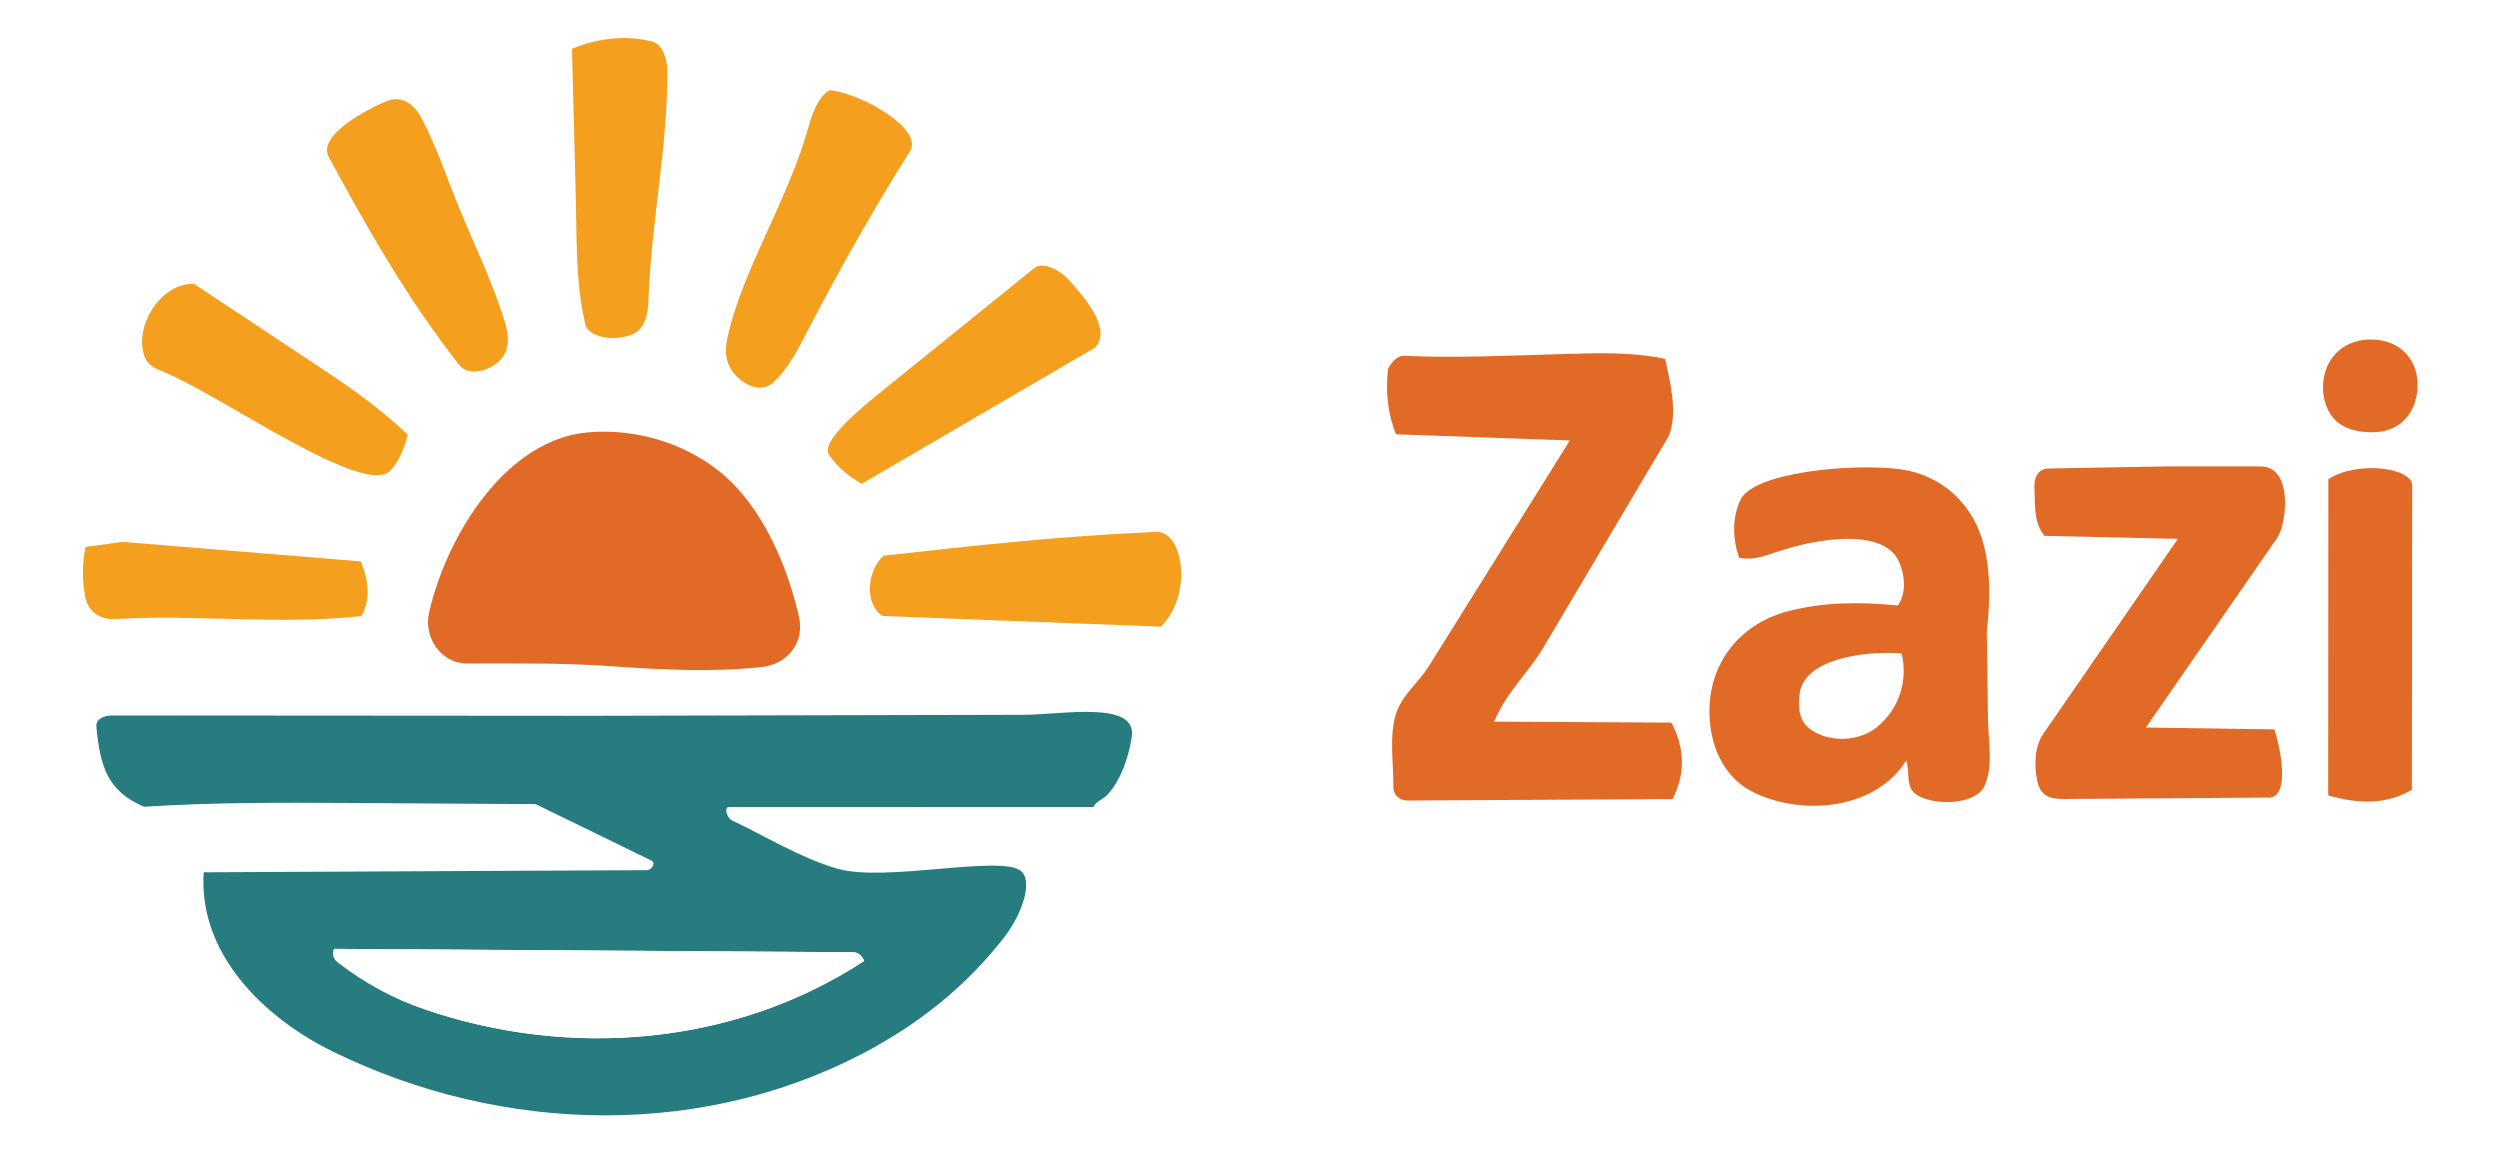
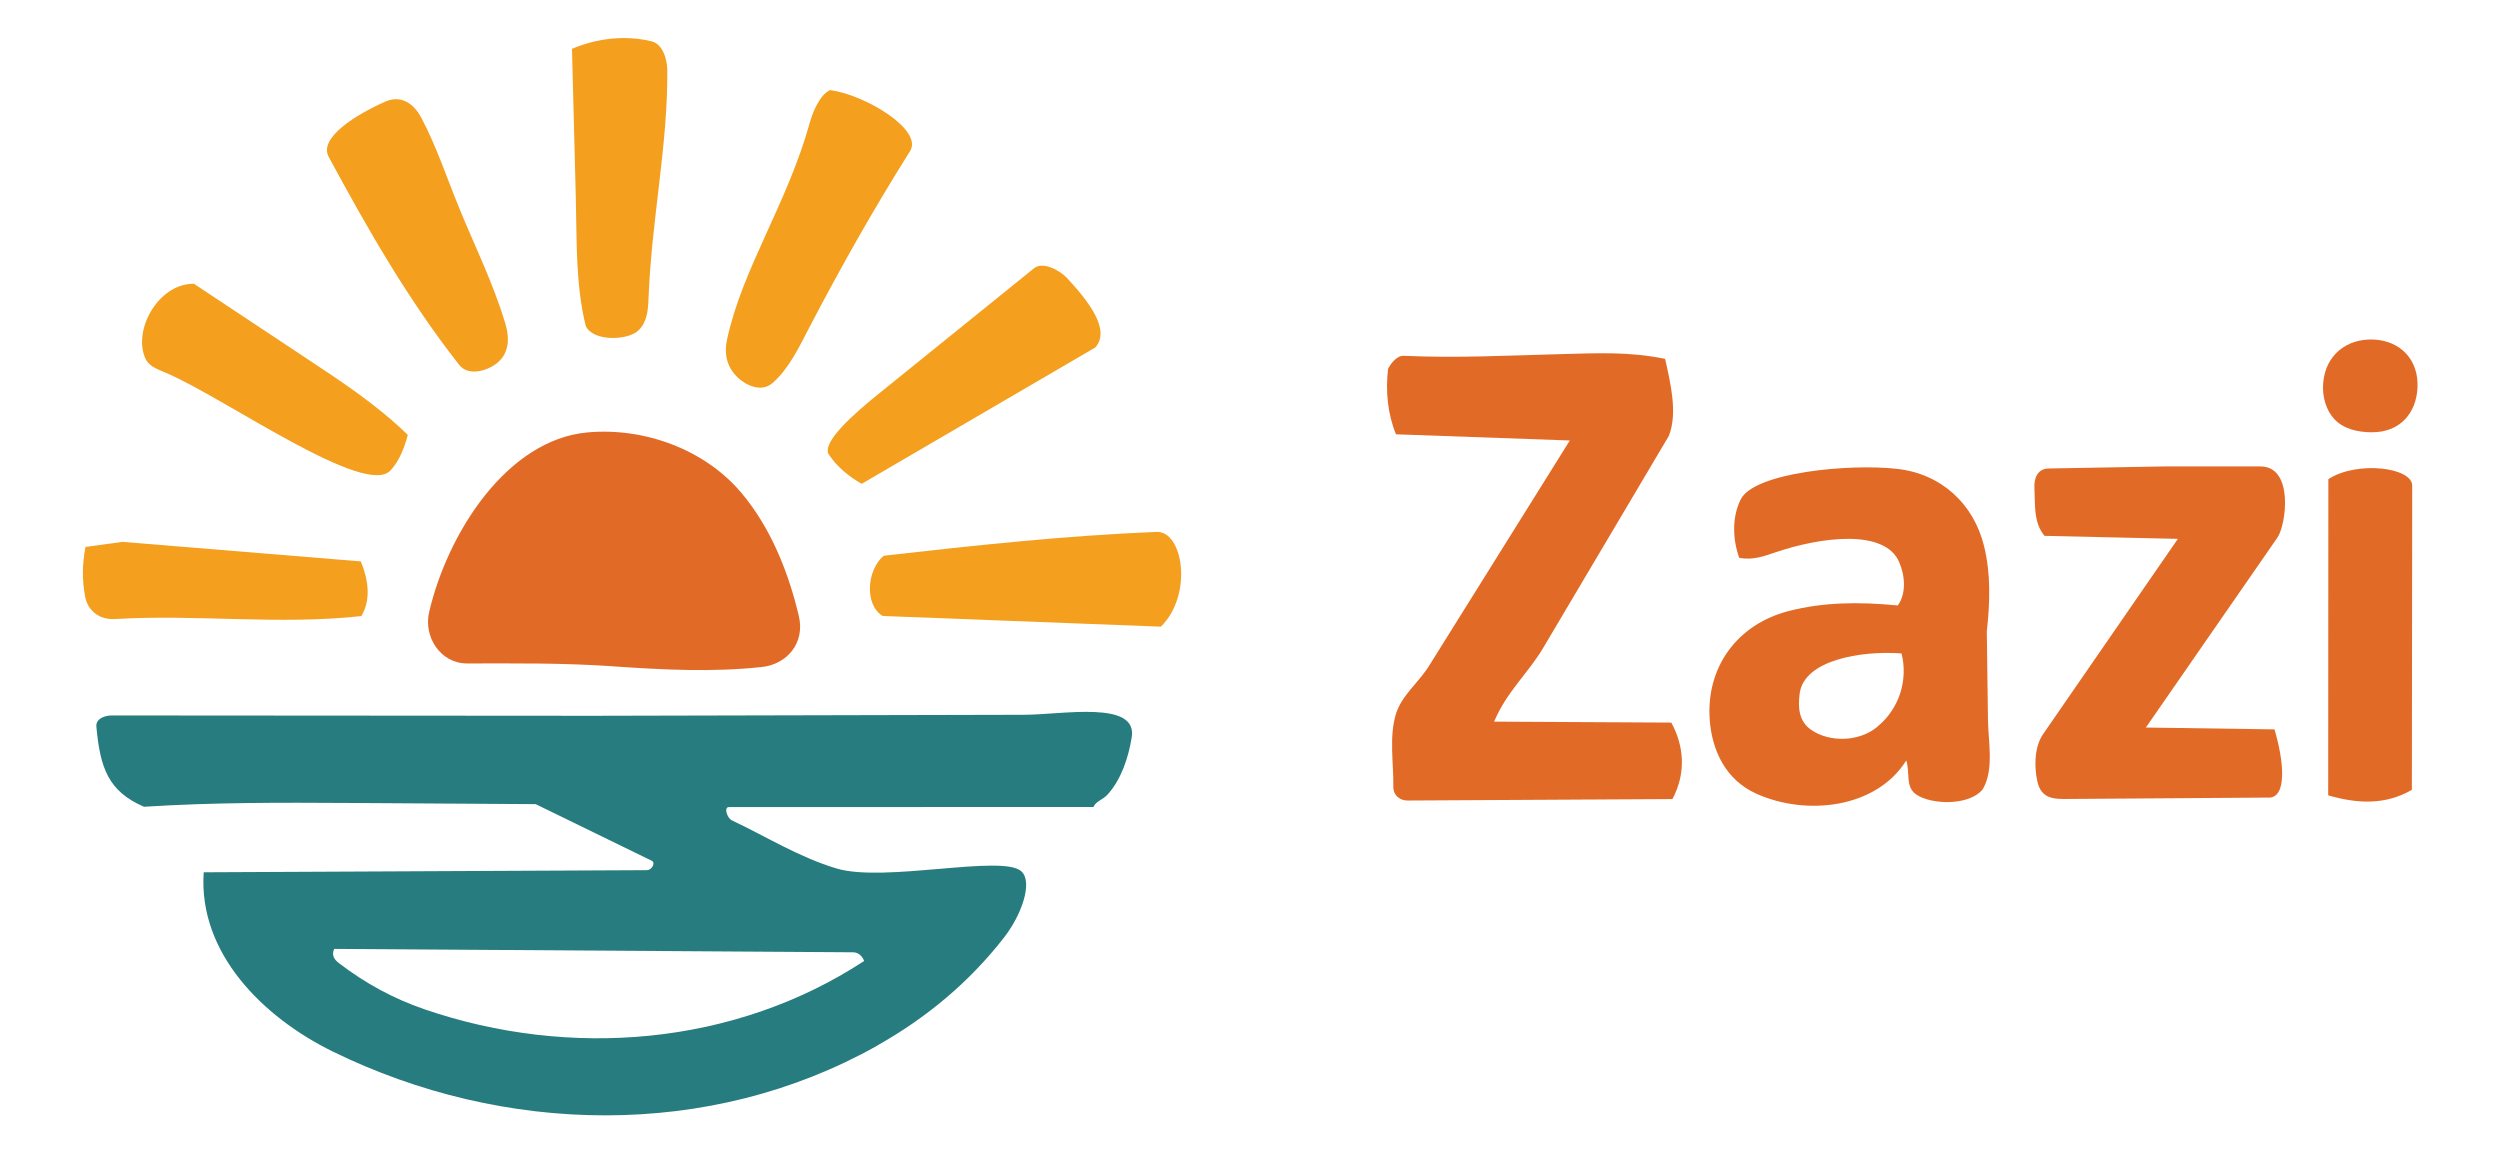
- <svg xmlns="http://www.w3.org/2000/svg" id="a" data-name="Layer 1" viewBox="72.37 207.27 449.05 207.27">
+ <svg xmlns="http://www.w3.org/2000/svg" id="a" version="1.1" viewBox="72.37 207.27 449.05 207.27">
  <defs>
    <style>
-       .b {
+       .st0 {
        fill: #e26a27;
      }

-       .c {
+       .st1 {
        fill: #267c7f;
      }

-       .d {
-         fill: #fffffe;
-       }
- 
-       .e {
+       .st2 {
        fill: #f49f1e;
      }
    </style>
  </defs>
-   <path class="c" d="M229.9,395.11c-30.13,16.93-67.1,16.06-97.75,1.04-12.53-6.14-24.19-17.68-23.19-32.2l79.52-.38c.7,0,.96-.48,1.12-.7.12-.18.32-.76-.16-.99l-20.85-10.17-33.26-.21c-12.59-.08-24.63-.11-37.1.68-6.44-2.77-7.88-7.04-8.55-14.4-.13-1.42,1.5-2,2.78-2l86.48.06,77.39-.18c6.9-.02,20.4-2.65,19.32,4.05-.59,3.62-1.87,7.54-4.32,10.26-.83.93-2.14,1.23-2.56,2.25l-65.48.02c-.94,0-.33,1.97.55,2.39,6.27,2.96,12.1,6.65,18.84,8.65,8.62,2.56,29.77-2.6,33.15.5,2.11,1.94.05,7.81-3.11,11.88-6.21,7.99-13.89,14.41-22.82,19.43ZM227.59,379.87c-.29-.71-.89-1.54-2-1.55l-93.19-.61c-.5,1.07-.06,1.87.85,2.56,4.7,3.59,9.67,6.33,15.4,8.3,26.04,8.92,55.64,6.57,78.94-8.69Z" />
-   <path class="b" d="M372.76,350.8l-47.58.26c-1.41,0-2.56-.95-2.54-2.48.06-4.24-.78-8.9.45-13.01,1.01-3.37,4.09-5.69,5.96-8.69l25.29-40.49-31.22-1.11c-1.53-3.74-1.88-7.75-1.43-11.74.5-.98,1.55-2.42,2.86-2.36,9.45.43,18.61-.05,28.1-.3,6.45-.17,12.35-.49,18.81.85.91,4.15,2.32,9.73.66,13.85l-22.59,38.11c-2.69,4.53-6.48,7.75-8.79,13.2l31.83.17c2.28,4.18,2.71,9.02.2,13.75Z" />
-   <path class="b" d="M182.5,326.95c-9.22-.63-17.62-.51-26.24-.51-4.78,0-7.85-4.79-6.81-9.22,3.31-14.21,13.97-30.97,28.45-32.28,10.11-.92,21.01,2.99,27.64,10.86,5.34,6.34,8.49,14.38,10.32,22.13,1.14,4.83-2.12,8.67-6.66,9.15-8.8.94-17.38.52-26.7-.12Z" />
-   <path class="b" d="M387.78,349.8c-5.45-2.47-7.91-7.74-8.31-13.25-.68-9.45,4.95-17.12,14.09-19.5,6.33-1.64,12.67-1.7,19.69-1.03,1.51-2.06,1.36-5.24.24-7.81-2.63-6.05-14.26-4.44-22.21-1.73-2.11.72-4.04,1.43-6.5,1-1.18-3.21-1.36-7.23.24-10.48,2.39-4.87,19.53-6.49,28.14-5.51,7.93.9,13.74,6.3,15.59,13.89,1.25,5.11,1.05,10.13.49,15.35l.21,15.84c.05,3.87,1.12,8.95-.92,12.43-2.33,3.03-9.29,2.87-12.02.94-1.94-1.38-1.03-3.92-1.74-6.08-5.29,8.53-17.86,10.08-26.98,5.95ZM409.49,337.88c4.07-3.29,5.62-8.47,4.44-13.24-7.44-.54-17.5,1.23-18.3,7.18-.34,2.53-.16,5.03,2.08,6.56,3.22,2.21,8.45,2.2,11.78-.49Z" />
-   <path class="b" d="M479.87,350.53l-36,.25c-2.52.02-4.85.06-5.56-3.19-.53-2.42-.61-6.08,1.05-8.47l24.2-35.06-23.96-.54c-2.01-2.46-1.65-5.57-1.81-8.71-.08-1.61.56-3.36,2.54-3.39l20.71-.37h17.35c6.04,0,4.64,10.49,3.05,12.78l-23.63,34.12,23.1.33c1.66,5.56,2.36,12.24-1.04,12.27Z" />
-   <path class="b" d="M505.59,349.14c-4.78,2.76-9.77,2.51-15.03.99l.03-56.79c5.09-3.35,15.06-2.13,15.06,1.15l-.06,54.65Z" />
-   <path class="e" d="M211.16,276.04c-2.13,1.9-5.04.24-6.28-.96-1.92-1.85-2.51-4.15-1.9-6.92,2.81-12.83,10.82-24.33,14.86-38.9.53-1.93,1.81-4.97,3.62-5.81,6.24.82,16.79,7.12,14.37,10.97-6.6,10.49-12.46,20.89-18.18,31.84-1.77,3.39-3.52,7.15-6.49,9.79Z" />
-   <path class="e" d="M280.89,319.83l-49.98-1.92c-3.33-2.06-2.83-8.29.2-10.82,16.41-1.86,32.44-3.6,48.98-4.28,4.82-.2,6.6,11.29.8,17.02Z" />
-   <path class="e" d="M188.85,261.01c-.08,2.11-.28,4.16-1.83,5.63-1.95,1.84-8.26,2-9.46-.89-1.81-7.47-1.57-15.13-1.76-22.77l-.69-26.94c4.51-1.91,9.57-2.49,14.28-1.35,2.07.5,2.82,3.3,2.84,5.21.1,13.7-2.82,26.53-3.38,41.11Z" />
-   <path class="e" d="M227.15,294.18c-2.35-1.35-4.4-3.04-5.88-5.23s4.75-7.57,8.87-10.9l27.96-22.59c1.67-1.35,4.8.53,5.89,1.71,3.89,4.19,7.93,9.33,5.12,12.51l-41.96,24.49Z" />
-   <path class="e" d="M163.13,265.36c.86,2.85.58,5.33-1.32,6.99-1.56,1.37-5.2,2.7-6.96.46-9.17-11.69-16.44-24.39-23.44-37.37-1.87-3.46,5.12-7.69,10.15-9.91,2.84-1.25,5.13.33,6.48,2.88,2.77,5.24,4.54,10.69,6.81,16.22,2.82,6.9,6.05,13.35,8.28,20.72Z" />
-   <path class="e" d="M142.51,291.77c-4.5,4.88-29.12-12.56-39.9-17.35-1.7-.75-3.38-1.2-4.09-2.69-2.38-5.03,2.23-13.55,8.68-13.49l20.06,13.3c6.5,4.31,12.72,8.37,18.36,13.85-.64,2.35-1.5,4.63-3.1,6.37Z" />
-   <path class="e" d="M137.28,317.93c-14.82,1.63-29.57-.35-44.2.53-2.81.17-4.93-1.41-5.42-4.05-.56-2.99-.53-5.85.07-8.9l6.62-.91,42.83,3.51c1.38,3.38,1.84,6.84.1,9.83Z" />
-   <path class="b" d="M498.44,284.92c-2.67-.01-5.18-.64-6.78-2.37-1.51-1.63-2.2-4.1-2-6.5.42-5.01,4.22-8,9.06-7.79,4.88.22,8.13,3.7,7.88,8.67-.23,4.57-3.17,8.01-8.16,7.98Z" />
-   <path class="d" d="M227.59,379.87c-23.29,15.26-52.9,17.61-78.94,8.69-5.73-1.96-10.7-4.7-15.4-8.3-.91-.7-1.35-1.5-.85-2.56l93.19.61c1.1,0,1.7.85,2,1.55Z" />
+   <path class="st1" d="M229.9,395.11c-30.13,16.93-67.1,16.06-97.75,1.04-12.53-6.14-24.19-17.68-23.19-32.2l79.52-.38c.7,0,.96-.48,1.12-.7.12-.18.32-.76-.16-.99l-20.85-10.17-33.26-.21c-12.59-.08-24.63-.11-37.1.68-6.44-2.77-7.88-7.04-8.55-14.4-.13-1.42,1.5-2,2.78-2l86.48.06,77.39-.18c6.9-.02,20.4-2.65,19.32,4.05-.59,3.62-1.87,7.54-4.32,10.26-.83.93-2.14,1.23-2.56,2.25l-65.48.02c-.94,0-.33,1.97.55,2.39,6.27,2.96,12.1,6.65,18.84,8.65,8.62,2.56,29.77-2.6,33.15.5,2.11,1.94.05,7.81-3.11,11.88-6.21,7.99-13.89,14.41-22.82,19.43v.02ZM227.59,379.87c-.29-.71-.89-1.54-2-1.55l-93.19-.61c-.5,1.07-.06,1.87.85,2.56,4.7,3.59,9.67,6.33,15.4,8.3,26.04,8.92,55.64,6.57,78.94-8.69h0Z" />
+   <path class="st0" d="M372.76,350.8l-47.58.26c-1.41,0-2.56-.95-2.54-2.48.06-4.24-.78-8.9.45-13.01,1.01-3.37,4.09-5.69,5.96-8.69l25.29-40.49-31.22-1.11c-1.53-3.74-1.88-7.75-1.43-11.74.5-.98,1.55-2.42,2.86-2.36,9.45.43,18.61-.05,28.1-.3,6.45-.17,12.35-.49,18.81.85.91,4.15,2.32,9.73.66,13.85l-22.59,38.11c-2.69,4.53-6.48,7.75-8.79,13.2l31.83.17c2.28,4.18,2.71,9.02.2,13.75h0Z" />
+   <path class="st0" d="M182.5,326.95c-9.22-.63-17.62-.51-26.24-.51-4.78,0-7.85-4.79-6.81-9.22,3.31-14.21,13.97-30.97,28.45-32.28,10.11-.92,21.01,2.99,27.64,10.86,5.34,6.34,8.49,14.38,10.32,22.13,1.14,4.83-2.12,8.67-6.66,9.15-8.8.94-17.38.52-26.7-.12h0Z" />
+   <path class="st0" d="M387.78,349.8c-5.45-2.47-7.91-7.74-8.31-13.25-.68-9.45,4.95-17.12,14.09-19.5,6.33-1.64,12.67-1.7,19.69-1.03,1.51-2.06,1.36-5.24.24-7.81-2.63-6.05-14.26-4.44-22.21-1.73-2.11.72-4.04,1.43-6.5,1-1.18-3.21-1.36-7.23.24-10.48,2.39-4.87,19.53-6.49,28.14-5.51,7.93.9,13.74,6.3,15.59,13.89,1.25,5.11,1.05,10.13.49,15.35l.21,15.84c.05,3.87,1.12,8.95-.92,12.43-2.33,3.03-9.29,2.87-12.02.94-1.94-1.38-1.03-3.92-1.74-6.08-5.29,8.53-17.86,10.08-26.98,5.95h0ZM409.49,337.88c4.07-3.29,5.62-8.47,4.44-13.24-7.44-.54-17.5,1.23-18.3,7.18-.34,2.53-.16,5.03,2.08,6.56,3.22,2.21,8.45,2.2,11.78-.49h0Z" />
+   <path class="st0" d="M479.87,350.53l-36,.25c-2.52.02-4.85.06-5.56-3.19-.53-2.42-.61-6.08,1.05-8.47l24.2-35.06-23.96-.54c-2.01-2.46-1.65-5.57-1.81-8.71-.08-1.61.56-3.36,2.54-3.39l20.71-.37h17.35c6.04,0,4.64,10.49,3.05,12.78l-23.63,34.12,23.1.33c1.66,5.56,2.36,12.24-1.04,12.27v-.02Z" />
+   <path class="st0" d="M505.59,349.14c-4.78,2.76-9.77,2.51-15.03.99l.03-56.79c5.09-3.35,15.06-2.13,15.06,1.15l-.06,54.65h0Z" />
+   <path class="st2" d="M211.16,276.04c-2.13,1.9-5.04.24-6.28-.96-1.92-1.85-2.51-4.15-1.9-6.92,2.81-12.83,10.82-24.33,14.86-38.9.53-1.93,1.81-4.97,3.62-5.81,6.24.82,16.79,7.12,14.37,10.97-6.6,10.49-12.46,20.89-18.18,31.84-1.77,3.39-3.52,7.15-6.49,9.79h0Z" />
+   <path class="st2" d="M280.89,319.83l-49.98-1.92c-3.33-2.06-2.83-8.29.2-10.82,16.41-1.86,32.44-3.6,48.98-4.28,4.82-.2,6.6,11.29.8,17.02h0Z" />
+   <path class="st2" d="M188.85,261.01c-.08,2.11-.28,4.16-1.83,5.63-1.95,1.84-8.26,2-9.46-.89-1.81-7.47-1.57-15.13-1.76-22.77l-.69-26.94c4.51-1.91,9.57-2.49,14.28-1.35,2.07.5,2.82,3.3,2.84,5.21.1,13.7-2.82,26.53-3.38,41.11h0Z" />
+   <path class="st2" d="M227.15,294.18c-2.35-1.35-4.4-3.04-5.88-5.23s4.75-7.57,8.87-10.9l27.96-22.59c1.67-1.35,4.8.53,5.89,1.71,3.89,4.19,7.93,9.33,5.12,12.51l-41.96,24.49h0Z" />
+   <path class="st2" d="M163.13,265.36c.86,2.85.58,5.33-1.32,6.99-1.56,1.37-5.2,2.7-6.96.46-9.17-11.69-16.44-24.39-23.44-37.37-1.87-3.46,5.12-7.69,10.15-9.91,2.84-1.25,5.13.33,6.48,2.88,2.77,5.24,4.54,10.69,6.81,16.22,2.82,6.9,6.05,13.35,8.28,20.72h0Z" />
+   <path class="st2" d="M142.51,291.77c-4.5,4.88-29.12-12.56-39.9-17.35-1.7-.75-3.38-1.2-4.09-2.69-2.38-5.03,2.23-13.55,8.68-13.49l20.06,13.3c6.5,4.31,12.72,8.37,18.36,13.85-.64,2.35-1.5,4.63-3.1,6.37h0Z" />
+   <path class="st2" d="M137.28,317.93c-14.82,1.63-29.57-.35-44.2.53-2.81.17-4.93-1.41-5.42-4.05-.56-2.99-.53-5.85.07-8.9l6.62-.91,42.83,3.51c1.38,3.38,1.84,6.84.1,9.83h0Z" />
+   <path class="st0" d="M498.44,284.92c-2.67-.01-5.18-.64-6.78-2.37-1.51-1.63-2.2-4.1-2-6.5.42-5.01,4.22-8,9.06-7.79,4.88.22,8.13,3.7,7.88,8.67-.23,4.57-3.17,8.01-8.16,7.98h0Z" />
</svg>
